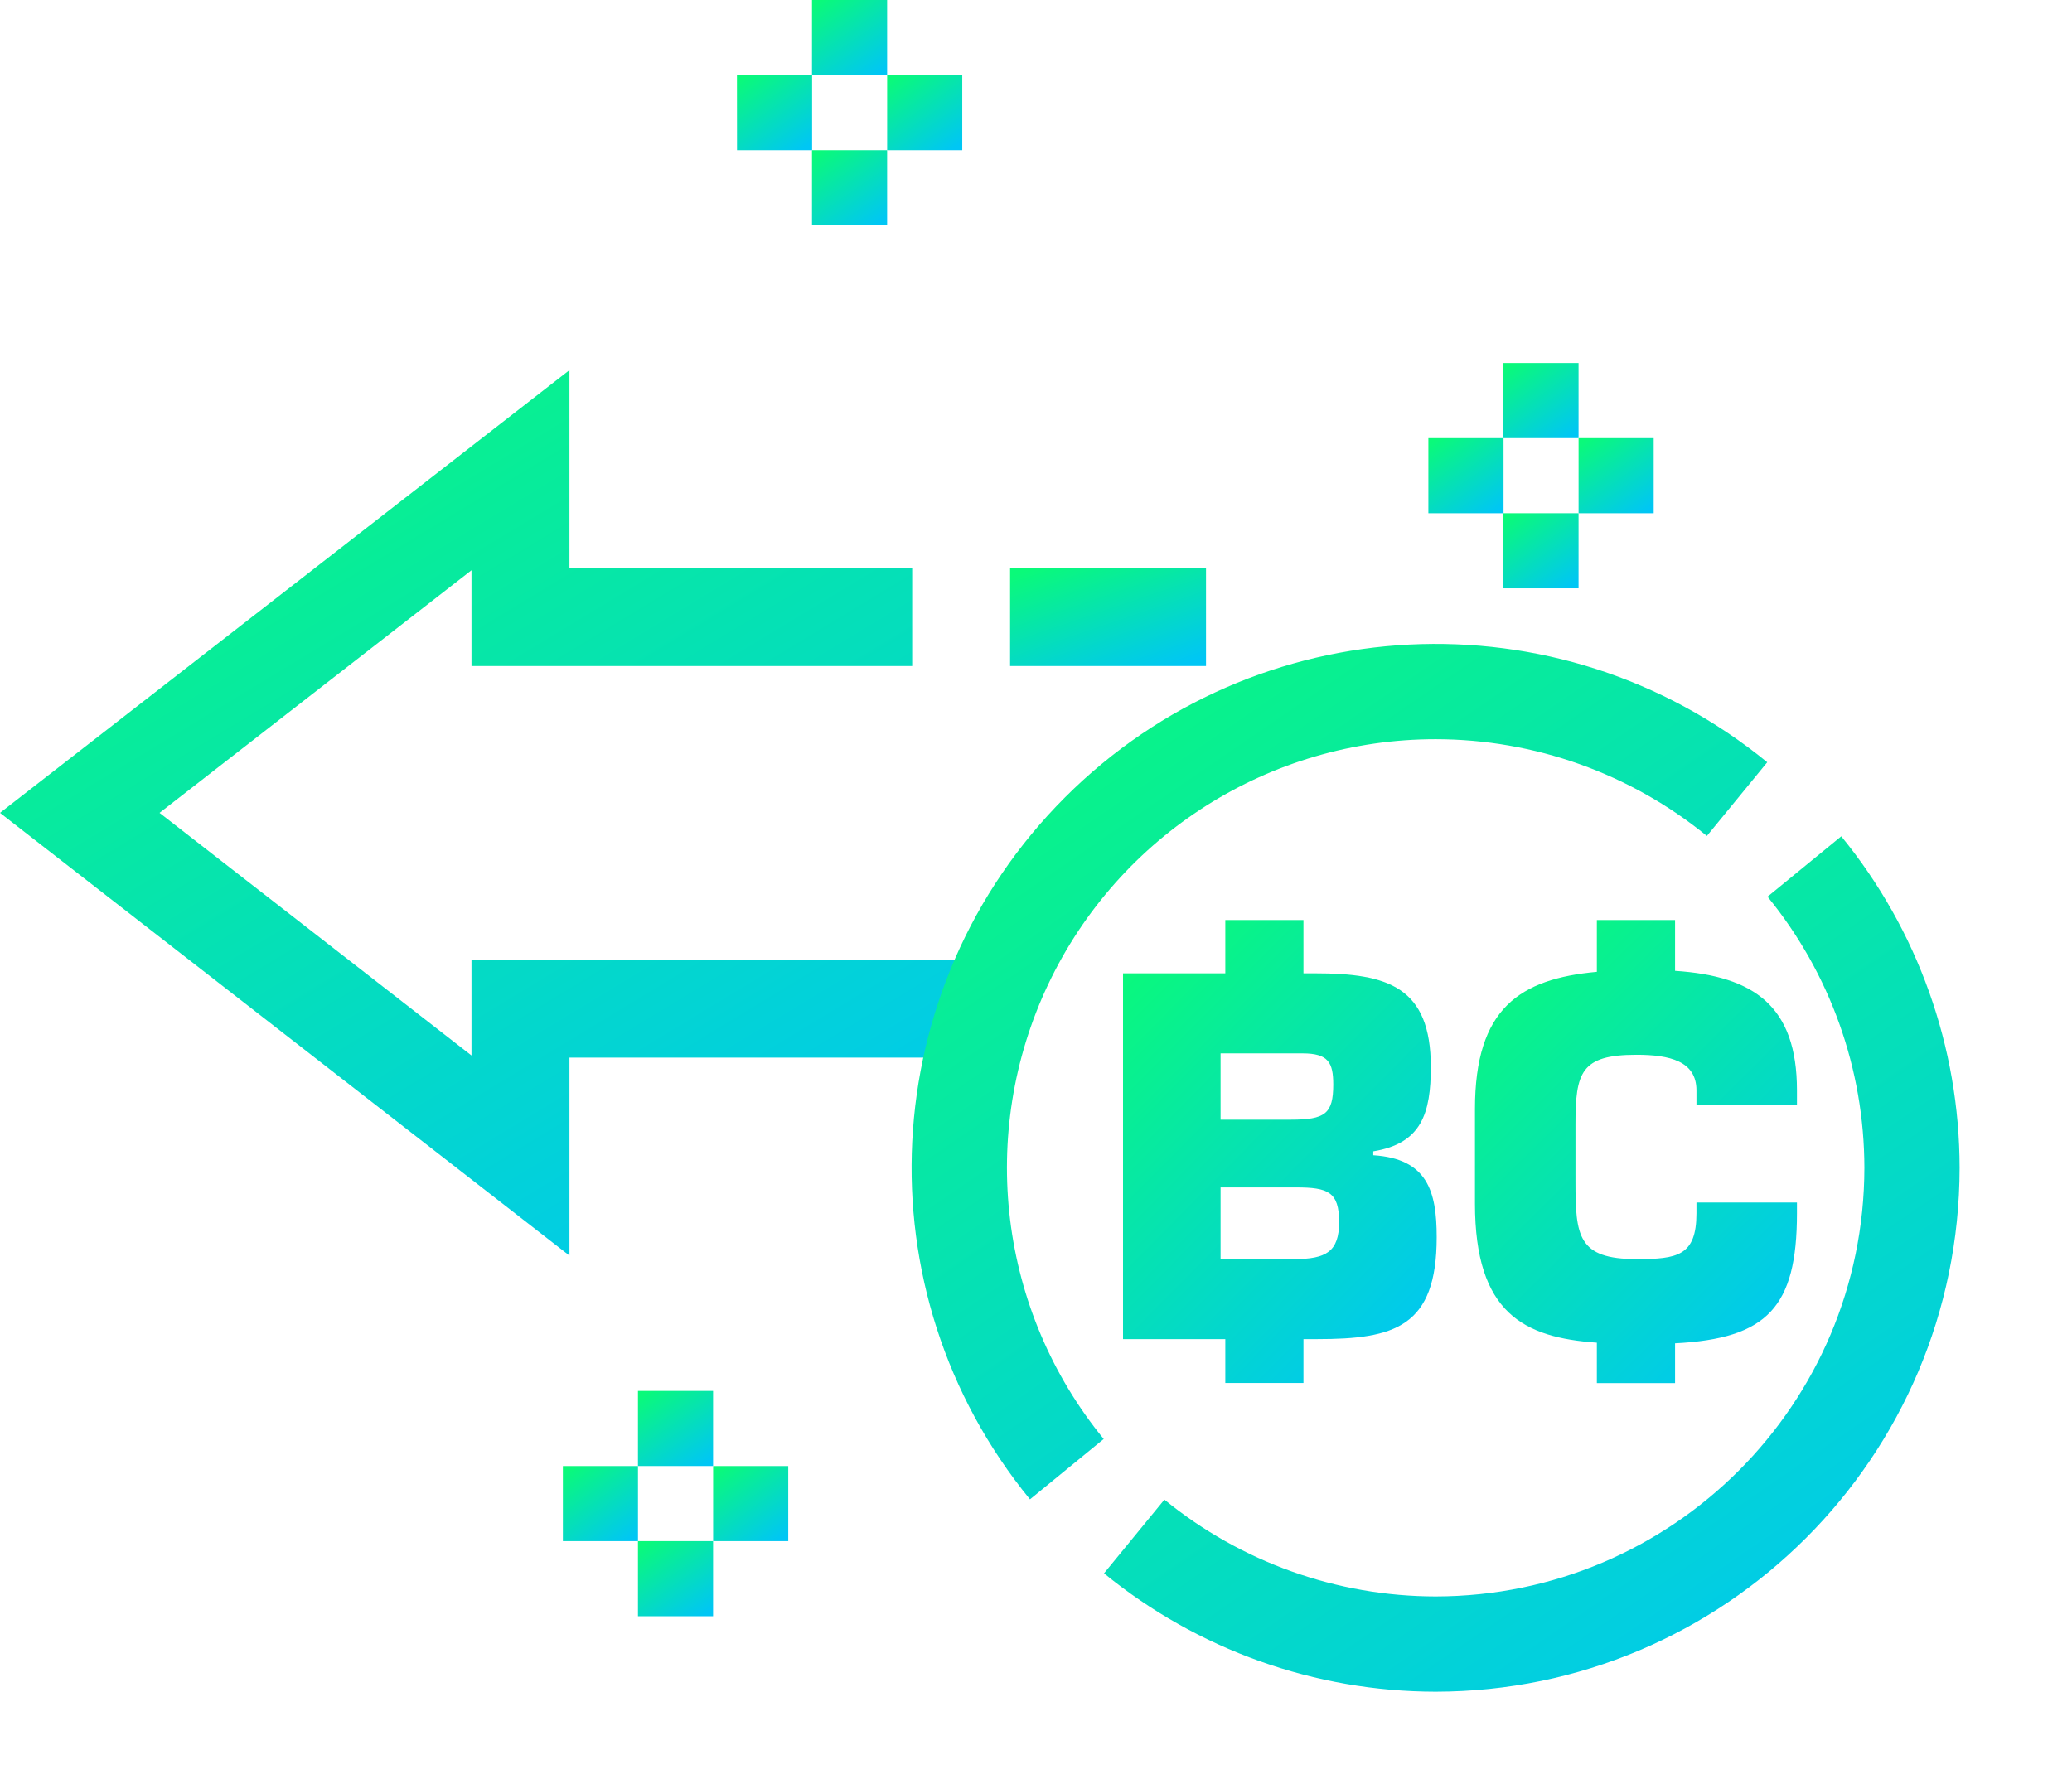
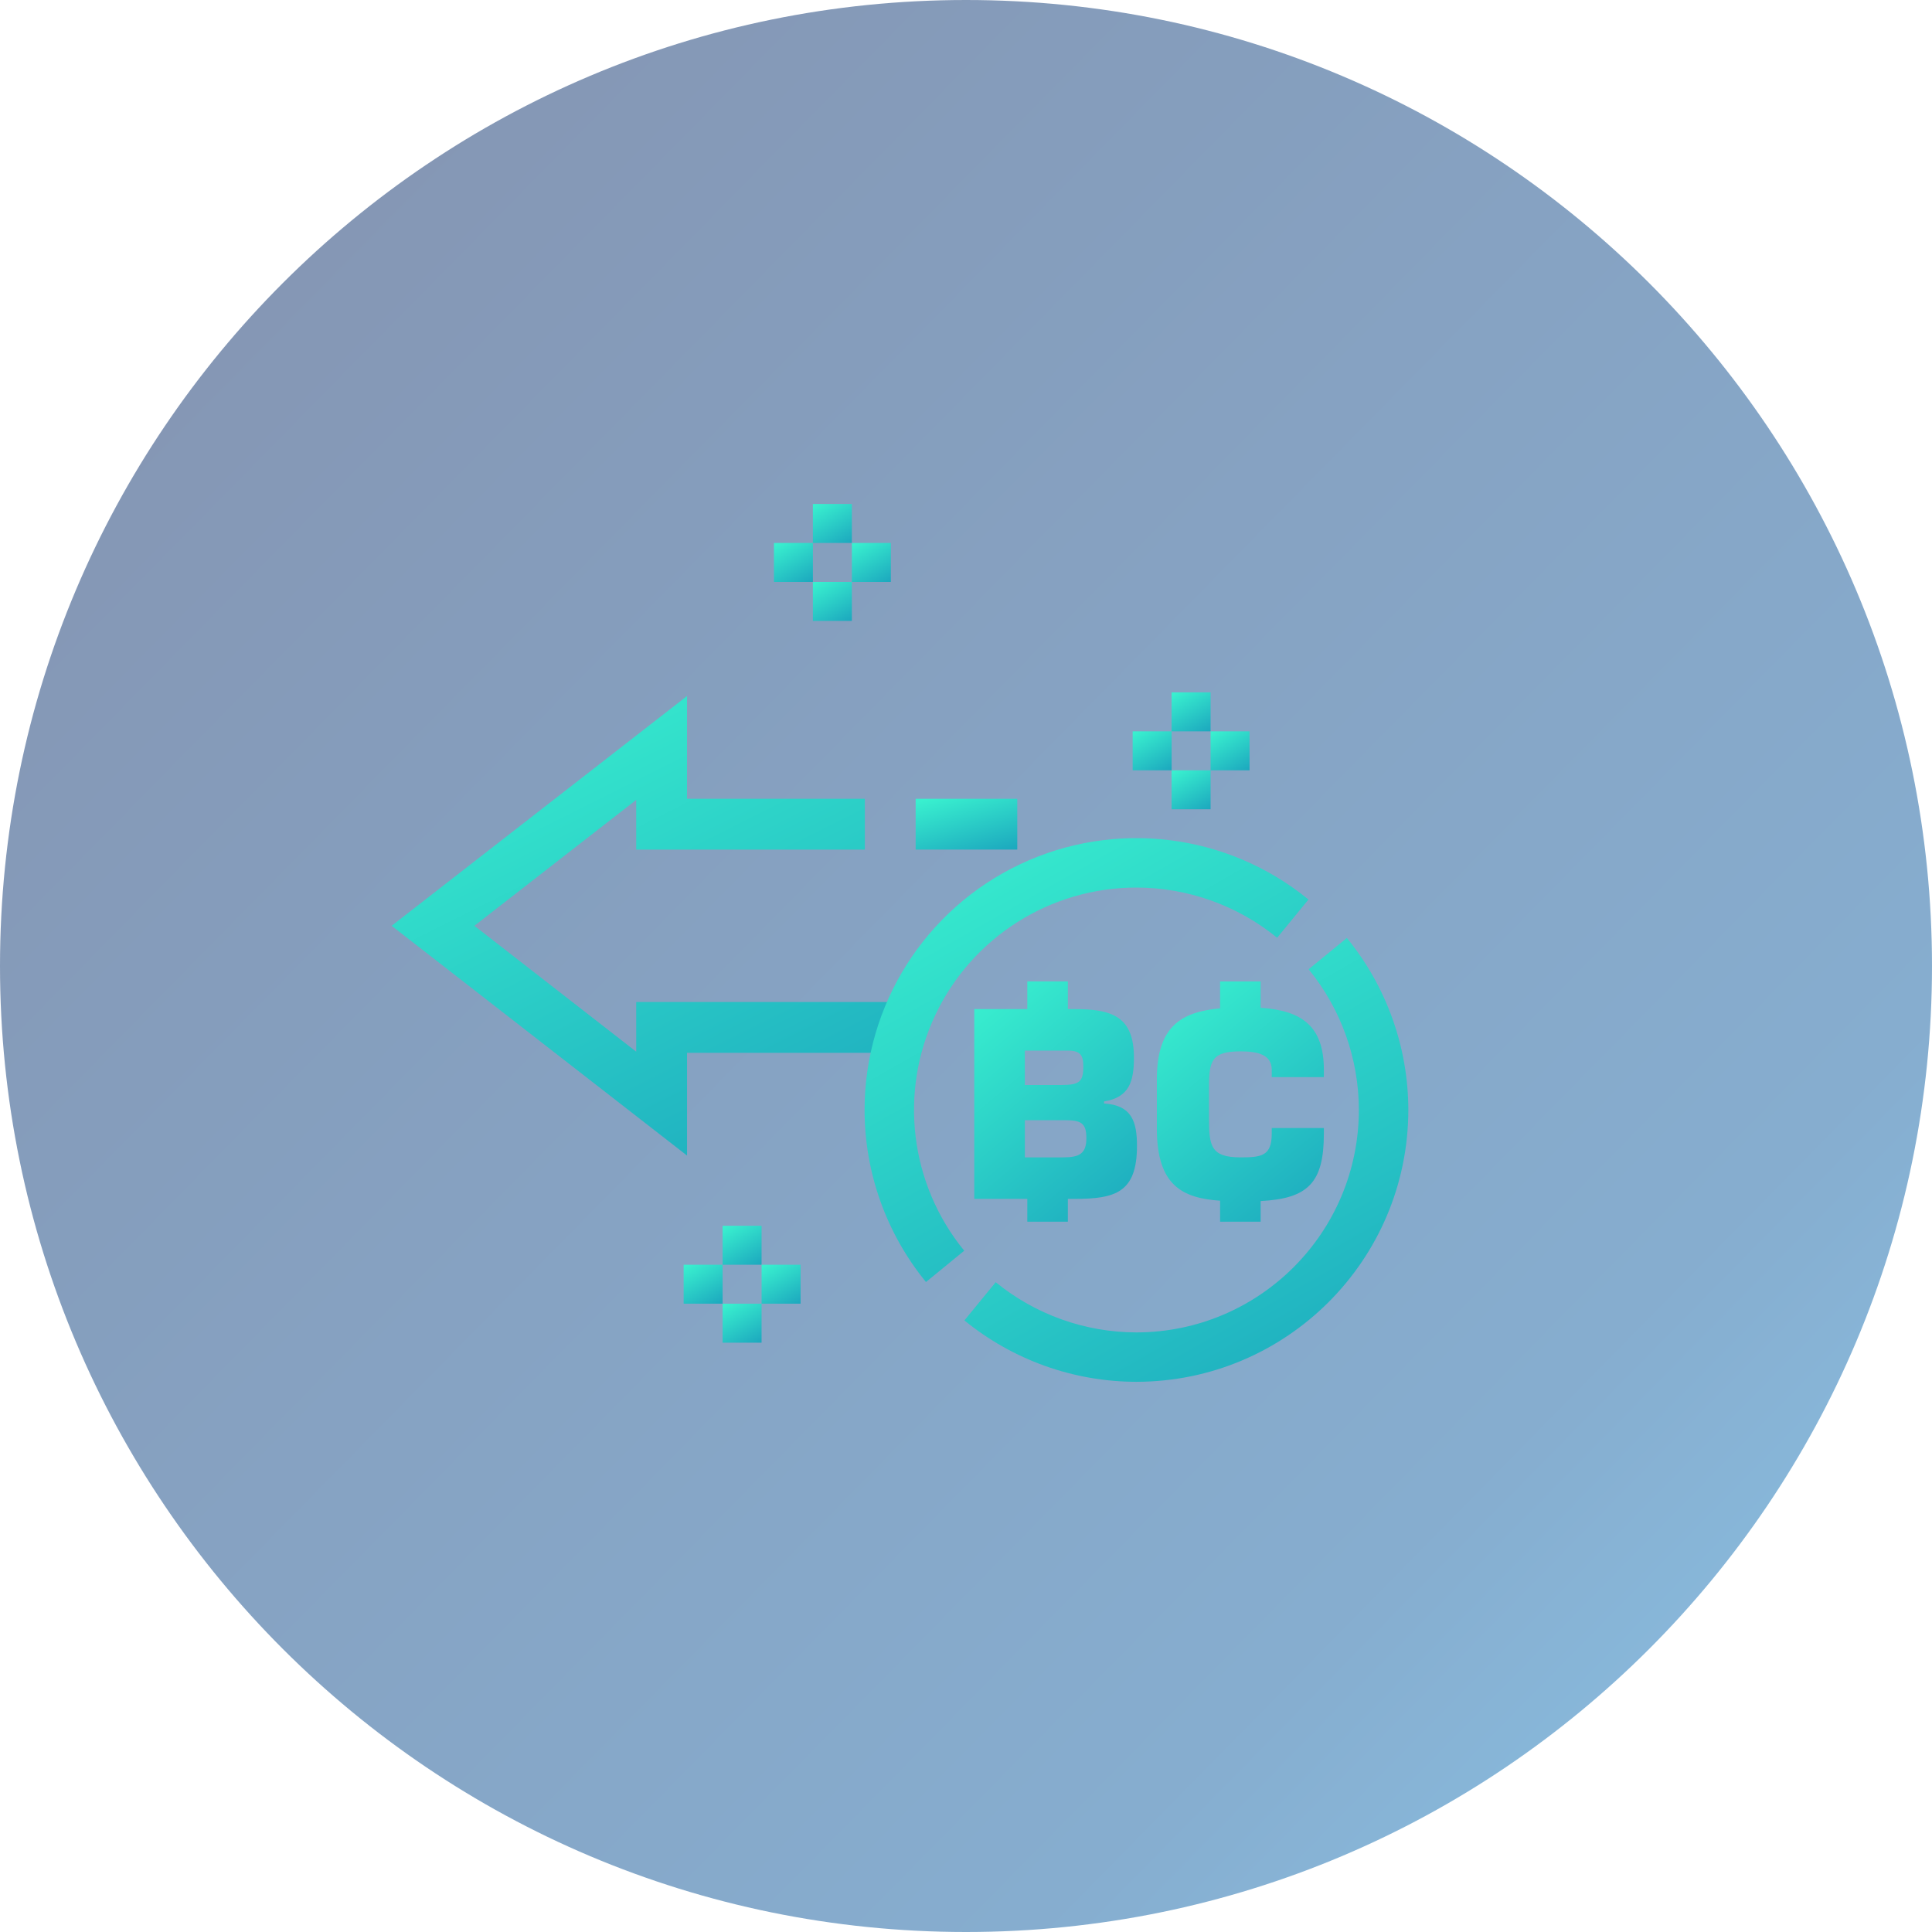
- <svg xmlns="http://www.w3.org/2000/svg" viewBox="0 0 151 129.643">
+ <svg xmlns="http://www.w3.org/2000/svg" viewBox="0 0 220 220">
  <defs>
    <style>
      .cls-1 {
        fill: url(#linear-gradient);
      }

      .cls-2 {
+         opacity: 0.502;
+         fill: url(#linear-gradient-2);
+       }
+ 
+       .cls-3 {
        clip-path: url(#clip-path);
      }
    </style>
-     <linearGradient id="linear-gradient" x1="1.206" y1="0.768" x2="0.5" y2="-0.264" gradientUnits="objectBoundingBox">
-       <stop offset="0" stop-color="#00c6f5" />
-       <stop offset="1" stop-color="#0afa79" />
+     <linearGradient id="linear-gradient" x1="0.5" y1="-0.218" x2="1.755" y2="1.985" gradientUnits="objectBoundingBox">
+       <stop offset="0" stop-color="#39f0cf" />
+       <stop offset="1" stop-color="#0063ae" />
+     </linearGradient>
+     <linearGradient id="linear-gradient-2" x1="1.265" y1="1.105" x2="0.084" y2="-0.056" gradientUnits="objectBoundingBox">
+       <stop offset="0" stop-color="#1fb6fd" />
+       <stop offset="0.36" stop-color="#0d5ca0" />
+       <stop offset="1" stop-color="#0c2660" />
    </linearGradient>
    <clipPath id="clip-path">
-       <path id="Path_287" data-name="Path 287" class="cls-1" d="M0,20.59H151V-82.589H0Z" transform="translate(0 82.589)" />
+       <path id="Path_287" data-name="Path 287" class="cls-1" d="M0,1.052H122.407V-82.589H0Z" transform="translate(0 82.589)" />
    </clipPath>
  </defs>
-   <g id="explain-icon-3" transform="translate(0)">
-     <g id="Group_219" data-name="Group 219" transform="translate(0 26.98)">
-       <path id="Path_269" data-name="Path 269" class="cls-1" d="M0,6.44,41.5,38.715V24.283H73.611V17.146H34.36v6.98L11.626,6.44,34.36-11.245v6.981H66.477V-11.4H41.5V-25.833Z" transform="translate(0 25.833)" />
+   <g id="explain-icon-3" transform="translate(44.594 57.389)">
+     <circle id="Ellipse_451" data-name="Ellipse 451" class="cls-2" cx="110" cy="110" r="110" transform="translate(-44.594 -57.389)" />
+     <g id="Group_219" data-name="Group 219" transform="translate(0 21.871)">
+       <path id="Path_269" data-name="Path 269" class="cls-1" d="M0,.329,33.639,26.492v-11.7H59.672V9.007H27.853v5.658L9.425.329,27.853-14.007v5.659H53.889v-5.786H33.639v-11.7Z" transform="translate(0 25.833)" />
    </g>
-     <path id="Path_270" data-name="Path 270" class="cls-1" d="M73.2-63.487H58.922v-7.137H73.2Z" transform="translate(14.69 112.036)" />
-     <path id="Path_271" data-name="Path 271" class="cls-1" d="M37.215-22.615h5.474v5.474H37.215Z" transform="translate(9.278 124.005)" />
-     <path id="Path_272" data-name="Path 272" class="cls-1" d="M37.215-13.852h5.474v5.474H37.215Z" transform="translate(9.278 126.19)" />
-     <path id="Path_273" data-name="Path 273" class="cls-1" d="M41.6-18.232h5.474v5.473H41.6Z" transform="translate(10.371 125.098)" />
-     <path id="Path_274" data-name="Path 274" class="cls-1" d="M32.835-18.232h5.473v5.473H32.835Z" transform="translate(8.186 125.098)" />
-     <path id="Path_275" data-name="Path 275" class="cls-1" d="M87.7-77.115h5.474v-5.474H87.7Z" transform="translate(21.865 109.053)" />
-     <path id="Path_276" data-name="Path 276" class="cls-1" d="M87.7-73.827h5.474v5.474H87.7Z" transform="translate(21.865 111.238)" />
-     <path id="Path_277" data-name="Path 277" class="cls-1" d="M92.084-78.207h5.474v5.473H92.084Z" transform="translate(22.957 110.146)" />
-     <path id="Path_278" data-name="Path 278" class="cls-1" d="M83.322-78.207H88.8v5.473H83.322Z" transform="translate(20.773 110.146)" />
-     <path id="Path_279" data-name="Path 279" class="cls-1" d="M112.1-13.145h5.474v5.474H112.1Z" transform="translate(-52.924 13.145)" />
-     <path id="Path_280" data-name="Path 280" class="cls-1" d="M112.1,1.092h5.474V-4.382H112.1Z" transform="translate(-52.924 15.33)" />
-     <path id="Path_281" data-name="Path 281" class="cls-1" d="M116.484-3.29h5.474V-8.762h-5.474Z" transform="translate(-51.832 14.238)" />
-     <path id="Path_282" data-name="Path 282" class="cls-1" d="M107.722-8.763H113.2V-3.29h-5.473Z" transform="translate(-54.016 14.237)" />
-     <g id="Group_224" data-name="Group 224" class="cls-2" transform="translate(0 26.464)">
-       <g id="Group_220" data-name="Group 220" transform="translate(66.436 20.474)">
-         <path id="Path_283" data-name="Path 283" class="cls-1" d="M14.088,2.562A31.3,31.3,0,0,1,33.855,9.616l4.4-5.373A38.183,38.183,0,0,0-15.475,57.973l5.373-4.4A31.241,31.241,0,0,1,14.088,2.562" transform="translate(24.1 4.382)" />
+     <path id="Path_270" data-name="Path 270" class="cls-1" d="M70.494-64.838H58.922v-5.786H70.494Z" transform="translate(0.751 104.194)" />
+     <path id="Path_271" data-name="Path 271" class="cls-1" d="M37.215-22.615h4.438v4.438H37.215Z" transform="translate(0.474 104.806)" />
+     <path id="Path_272" data-name="Path 272" class="cls-1" d="M37.215-13.852h4.438v4.438H37.215Z" transform="translate(0.474 104.918)" />
+     <path id="Path_273" data-name="Path 273" class="cls-1" d="M41.6-18.232h4.438V-13.8H41.6Z" transform="translate(0.53 104.862)" />
+     <path id="Path_274" data-name="Path 274" class="cls-1" d="M32.835-18.232h4.437V-13.8H32.835Z" transform="translate(0.418 104.862)" />
+     <path id="Path_275" data-name="Path 275" class="cls-1" d="M87.7-78.151H92.14v-4.438H87.7Z" transform="translate(1.117 104.042)" />
+     <path id="Path_276" data-name="Path 276" class="cls-1" d="M87.7-73.827H92.14v4.438H87.7Z" transform="translate(1.117 104.153)" />
+     <path id="Path_277" data-name="Path 277" class="cls-1" d="M92.084-78.207h4.438v4.437H92.084Z" transform="translate(1.173 104.098)" />
+     <path id="Path_278" data-name="Path 278" class="cls-1" d="M83.322-78.207h4.437v4.437H83.322Z" transform="translate(1.062 104.098)" />
+     <path id="Path_279" data-name="Path 279" class="cls-1" d="M112.1-13.145h4.438v4.438H112.1Z" transform="translate(-64.13 13.145)" />
+     <path id="Path_280" data-name="Path 280" class="cls-1" d="M112.1.056h4.438V-4.382H112.1Z" transform="translate(-64.13 13.257)" />
+     <path id="Path_281" data-name="Path 281" class="cls-1" d="M116.484-4.326h4.438V-8.762h-4.438Z" transform="translate(-64.074 13.201)" />
+     <path id="Path_282" data-name="Path 282" class="cls-1" d="M107.722-8.763h4.437v4.437h-4.437Z" transform="translate(-64.186 13.201)" />
+     <g id="Group_224" data-name="Group 224" class="cls-3" transform="translate(0 21.453)">
+       <g id="Group_220" data-name="Group 220" transform="translate(53.856 16.597)">
+         <path id="Path_283" data-name="Path 283" class="cls-1" d="M6.857,1.247A25.373,25.373,0,0,1,22.881,6.965L26.447,2.61A30.952,30.952,0,0,0-24.1,26.576a31.014,31.014,0,0,0,6.992,19.59l4.356-3.566A25.325,25.325,0,0,1,6.857,1.247" transform="translate(24.1 4.382)" />
      </g>
-       <g id="Group_221" data-name="Group 221" transform="translate(80.458 34.498)">
-         <path id="Path_284" data-name="Path 284" class="cls-1" d="M23,8.915a38.247,38.247,0,0,0-8.625-24.166l-5.373,4.4A31.3,31.3,0,0,1,16.06,8.915,31.281,31.281,0,0,1-15.186,40.158,31.311,31.311,0,0,1-34.953,33.1l-4.4,5.373A38.261,38.261,0,0,0-15.186,47.1,38.233,38.233,0,0,0,23,8.915" transform="translate(39.352 15.251)" />
+       <g id="Group_221" data-name="Group 221" transform="translate(65.223 27.965)">
+         <path id="Path_284" data-name="Path 284" class="cls-1" d="M11.2,4.339A31,31,0,0,0,4.2-15.251L-.152-11.685A25.373,25.373,0,0,1,5.567,4.339,25.357,25.357,0,0,1-19.762,29.665a25.382,25.382,0,0,1-16.024-5.717L-39.352,28.3a31.016,31.016,0,0,0,19.59,6.99A30.993,30.993,0,0,0,11.2,4.339" transform="translate(39.352 15.251)" />
      </g>
-       <g id="Group_222" data-name="Group 222" transform="translate(81.842 40.6)">
-         <path id="Path_285" data-name="Path 285" class="cls-1" d="M6.728,6.325V6.04c3.519-.569,4.194-2.773,4.194-6.15,0-5.83-3.128-6.825-8.425-6.825H1.64v-3.887H-4.055v3.887h-7.454V19.728h7.454v3.2H1.64v-3.2h1c5.652,0,8.71-.889,8.71-7.43,0-3.342-.677-5.723-4.622-5.972M-4.4-1.1H1.573c1.884,0,2.239.675,2.239,2.275,0,2.133-.6,2.559-3.093,2.559H-4.4Zm5.368,15H-4.4V8.672H1.11c2.312,0,3.129.32,3.129,2.524,0,2.168-.96,2.7-3.271,2.7" transform="translate(11.509 10.821)" />
+       <g id="Group_222" data-name="Group 222" transform="translate(66.345 32.912)">
+         <path id="Path_285" data-name="Path 285" class="cls-1" d="M3.274,3.079V2.847c2.853-.461,3.4-2.248,3.4-4.985,0-4.726-2.536-5.532-6.83-5.532H-.85v-3.151H-5.467V-7.67h-6.042V13.943h6.042v2.6H-.85v-2.6H-.04c4.582,0,7.061-.721,7.061-6.023,0-2.709-.548-4.64-3.747-4.841m-9.02-6.023H-.9C.623-2.944.911-2.4.911-1.1.911.629.421.975-1.6.975H-5.745ZM-1.394,9.217H-5.745V4.981h4.466c1.874,0,2.537.259,2.537,2.046,0,1.757-.778,2.19-2.651,2.19" transform="translate(11.509 10.821)" />
      </g>
-       <g id="Group_223" data-name="Group 223" transform="translate(107.493 40.599)">
-         <path id="Path_286" data-name="Path 286" class="cls-1" d="M8.656,4.962V3.93c0-6.137-3.114-8.33-8.883-8.712V-8.488h-5.7v3.779c-5.606.513-8.883,2.654-8.883,9.991v6.9c0,8.007,3.581,9.767,8.883,10.14v2.946h5.7v-2.9c6.715-.344,8.883-2.627,8.883-9.479v-.783H1.332v.783c0,3.128-1.421,3.342-4.372,3.342-4.266,0-4.445-1.67-4.445-5.652V6.419c0-3.8.391-5.083,4.445-5.083,2.416,0,4.372.461,4.372,2.594V4.962Z" transform="translate(14.807 8.488)" />
+       <g id="Group_223" data-name="Group 223" transform="translate(87.138 32.911)">
+         <path id="Path_286" data-name="Path 286" class="cls-1" d="M4.213,2.415V1.579c0-4.975-2.524-6.753-7.2-7.062v-3H-7.606v3.064c-4.545.416-7.2,2.152-7.2,8.1V8.266c0,6.491,2.9,7.918,7.2,8.22v2.388h4.618V16.525c5.444-.279,7.2-2.13,7.2-7.684V8.207H-1.724v.635c0,2.536-1.152,2.709-3.544,2.709-3.458,0-3.6-1.354-3.6-4.582V3.6c0-3.084.317-4.121,3.6-4.121,1.959,0,3.544.374,3.544,2.1v.836Z" transform="translate(14.807 8.488)" />
      </g>
    </g>
  </g>
</svg>
